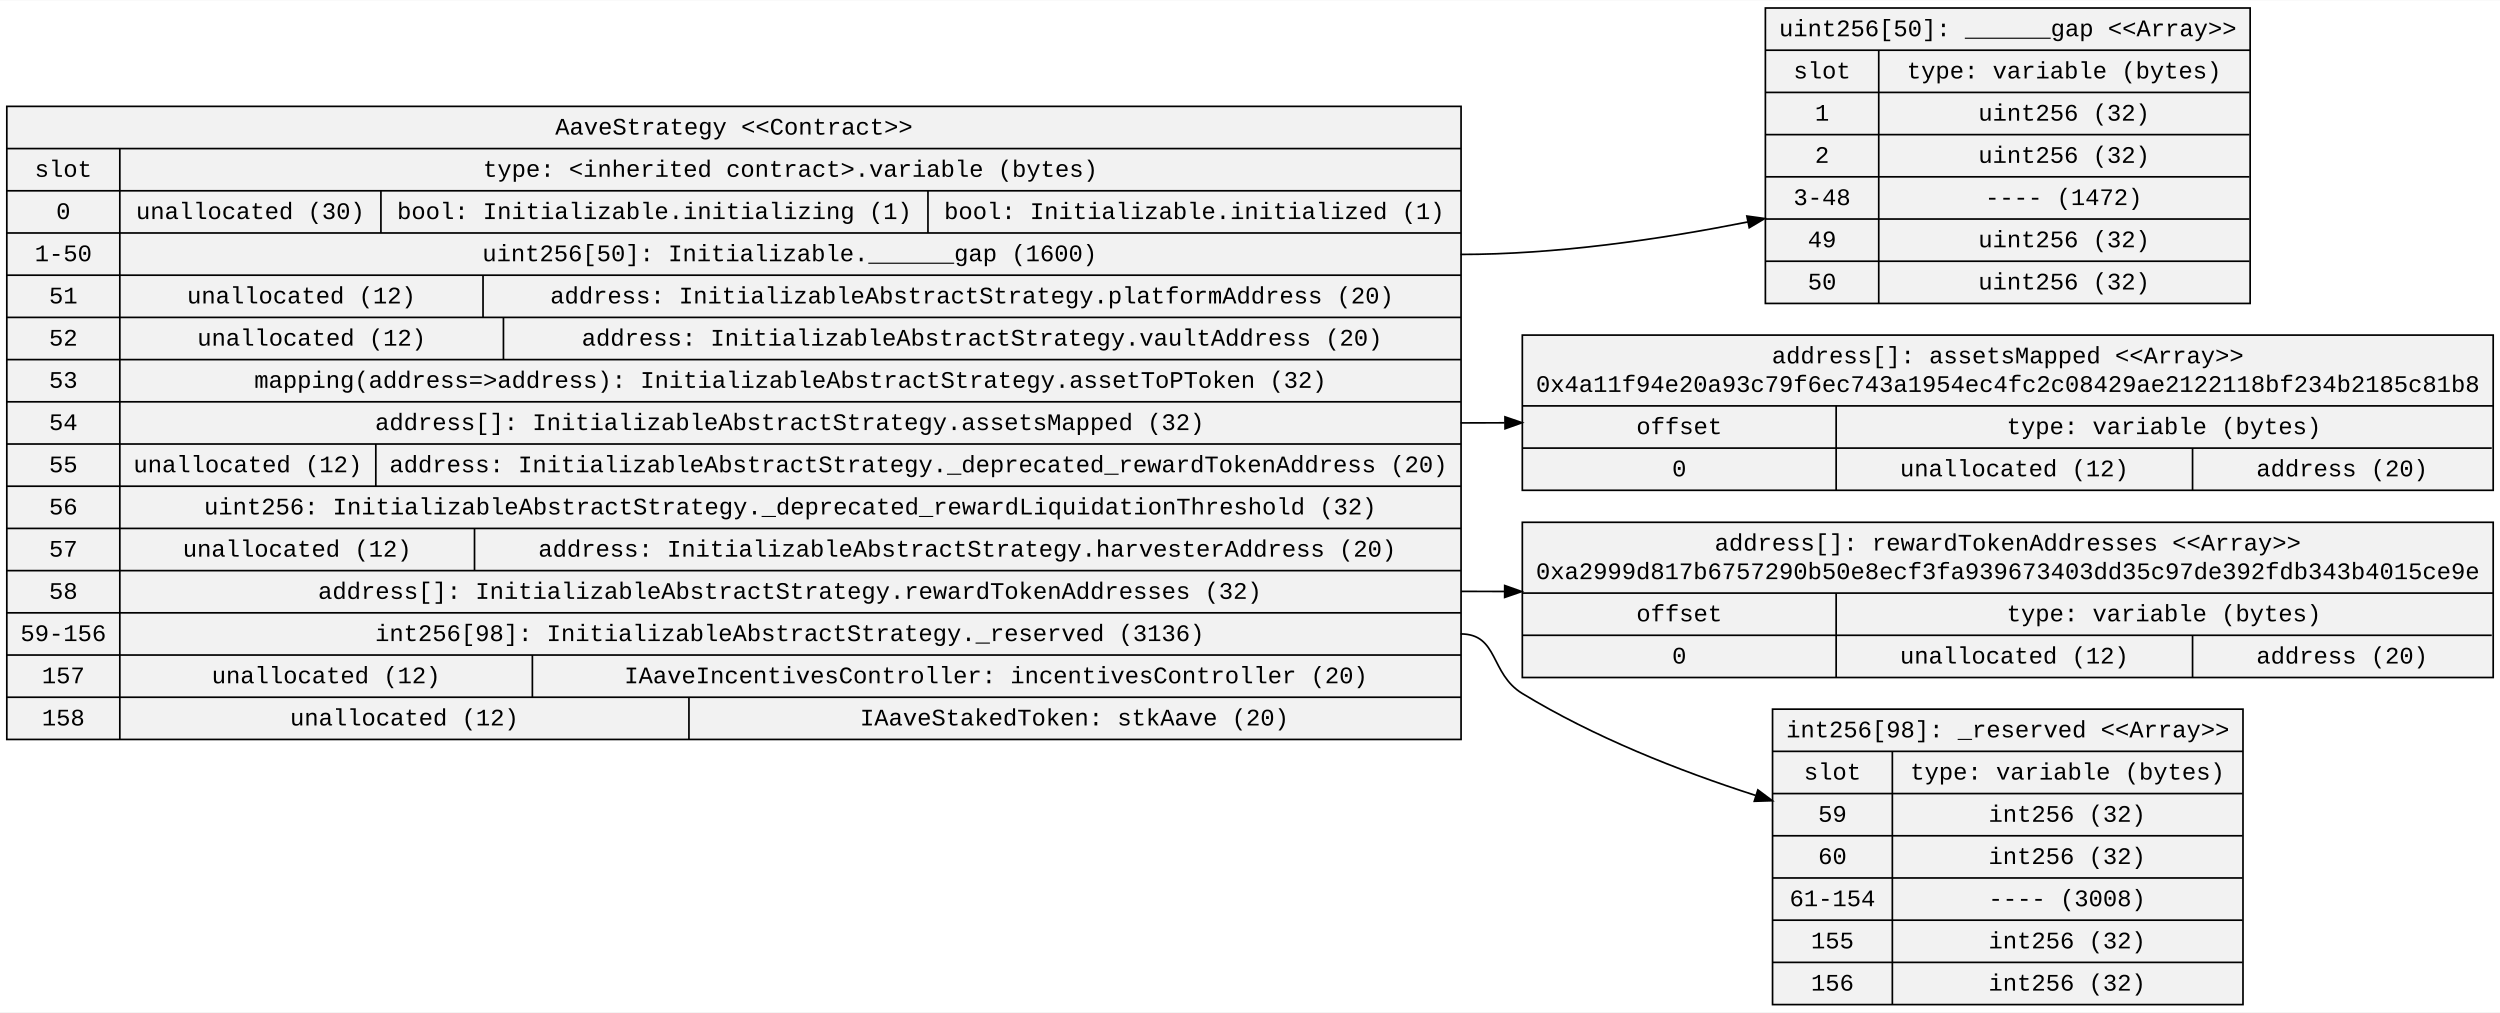
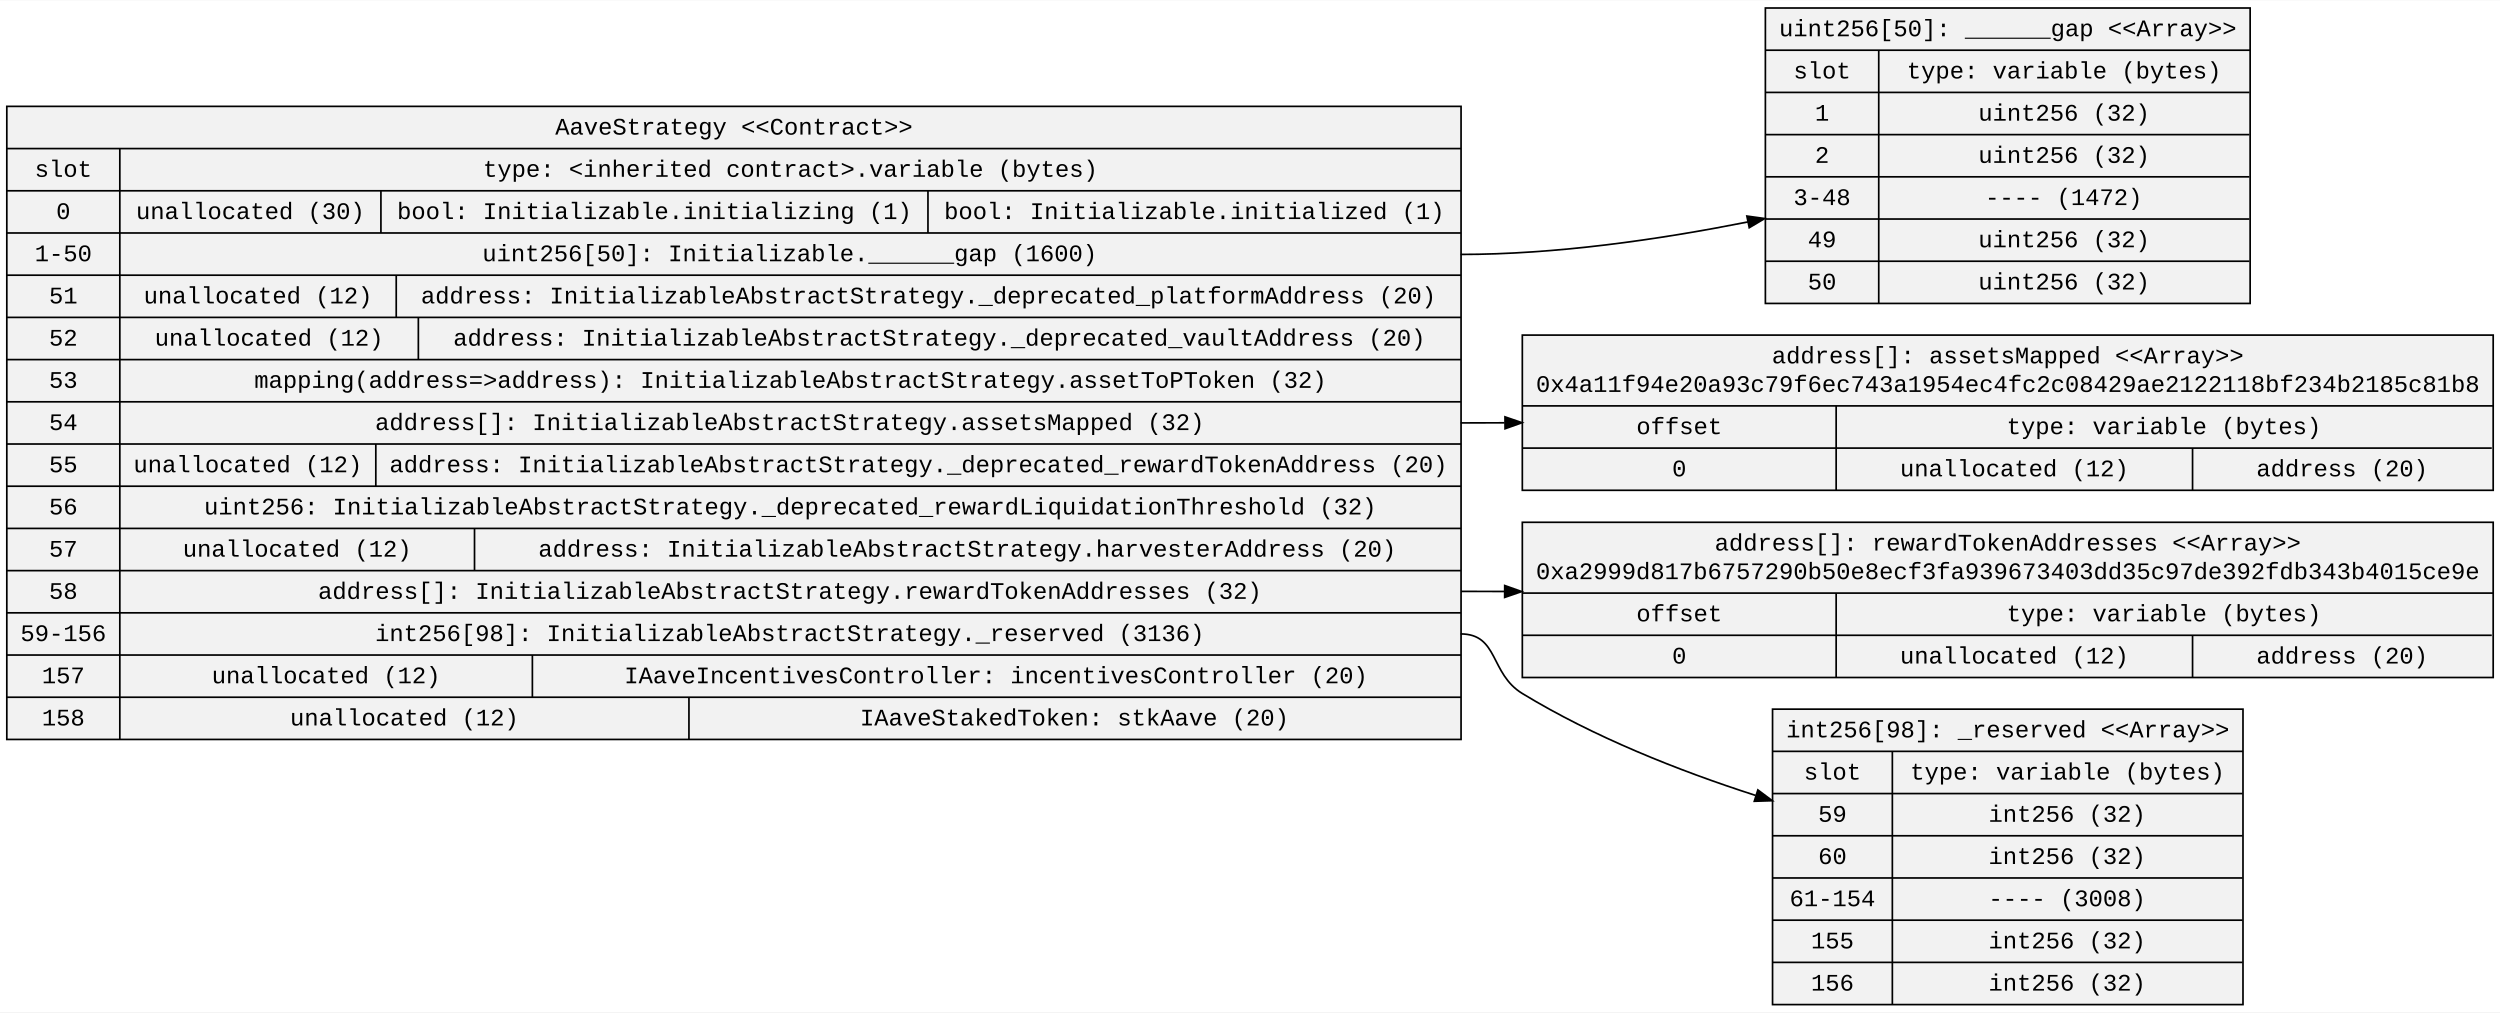
<svg xmlns="http://www.w3.org/2000/svg" width="1469pt" height="595pt" viewBox="0.00 0.00 1469.02 594.60">
  <g id="graph0" class="graph" transform="scale(1 1) rotate(0) translate(4 590.6)">
    <polygon fill="white" stroke="transparent" points="-4,4 -4,-590.6 1465.02,-590.6 1465.02,4 -4,4" />
    <g id="node1" class="node">
      <polygon fill="#f2f2f2" stroke="black" points="0,-156.3 0,-528.3 854.53,-528.3 854.53,-156.3 0,-156.3" />
      <text text-anchor="middle" x="427.27" y="-511.7" font-family="Courier New" font-size="14.00">AaveStrategy &lt;&lt;Contract&gt;&gt;</text>
      <polyline fill="none" stroke="black" points="0,-503.5 854.53,-503.5 " />
      <text text-anchor="middle" x="33.2" y="-486.9" font-family="Courier New" font-size="14.00">slot</text>
      <polyline fill="none" stroke="black" points="0,-478.7 66.41,-478.7 " />
      <text text-anchor="middle" x="33.2" y="-462.1" font-family="Courier New" font-size="14.00">0</text>
      <polyline fill="none" stroke="black" points="0,-453.9 66.41,-453.9 " />
      <text text-anchor="middle" x="33.2" y="-437.3" font-family="Courier New" font-size="14.00">1-50</text>
      <polyline fill="none" stroke="black" points="0,-429.1 66.41,-429.1 " />
      <text text-anchor="middle" x="33.2" y="-412.5" font-family="Courier New" font-size="14.00">51</text>
      <polyline fill="none" stroke="black" points="0,-404.3 66.41,-404.3 " />
      <text text-anchor="middle" x="33.2" y="-387.7" font-family="Courier New" font-size="14.00">52</text>
      <polyline fill="none" stroke="black" points="0,-379.5 66.41,-379.5 " />
      <text text-anchor="middle" x="33.2" y="-362.9" font-family="Courier New" font-size="14.00">53</text>
      <polyline fill="none" stroke="black" points="0,-354.7 66.41,-354.7 " />
      <text text-anchor="middle" x="33.2" y="-338.1" font-family="Courier New" font-size="14.00">54</text>
      <polyline fill="none" stroke="black" points="0,-329.9 66.41,-329.9 " />
      <text text-anchor="middle" x="33.2" y="-313.3" font-family="Courier New" font-size="14.00">55</text>
      <polyline fill="none" stroke="black" points="0,-305.1 66.41,-305.1 " />
      <text text-anchor="middle" x="33.2" y="-288.5" font-family="Courier New" font-size="14.00">56</text>
      <polyline fill="none" stroke="black" points="0,-280.3 66.41,-280.3 " />
      <text text-anchor="middle" x="33.2" y="-263.7" font-family="Courier New" font-size="14.00">57</text>
      <polyline fill="none" stroke="black" points="0,-255.5 66.41,-255.5 " />
      <text text-anchor="middle" x="33.2" y="-238.9" font-family="Courier New" font-size="14.00">58</text>
      <polyline fill="none" stroke="black" points="0,-230.7 66.41,-230.7 " />
      <text text-anchor="middle" x="33.2" y="-214.1" font-family="Courier New" font-size="14.00">59-156</text>
      <polyline fill="none" stroke="black" points="0,-205.9 66.41,-205.9 " />
      <text text-anchor="middle" x="33.2" y="-189.3" font-family="Courier New" font-size="14.00">157</text>
      <polyline fill="none" stroke="black" points="0,-181.1 66.41,-181.1 " />
      <text text-anchor="middle" x="33.2" y="-164.5" font-family="Courier New" font-size="14.00">158</text>
      <polyline fill="none" stroke="black" points="66.41,-156.3 66.41,-503.5 " />
      <text text-anchor="middle" x="460.47" y="-486.9" font-family="Courier New" font-size="14.00">type: &lt;inherited contract&gt;.variable (bytes)</text>
      <polyline fill="none" stroke="black" points="66.41,-478.7 854.53,-478.7 " />
      <text text-anchor="middle" x="143.12" y="-462.1" font-family="Courier New" font-size="14.00">unallocated (30)</text>
      <polyline fill="none" stroke="black" points="219.83,-453.9 219.83,-478.7 " />
      <text text-anchor="middle" x="380.55" y="-462.1" font-family="Courier New" font-size="14.00">bool: Initializable.initializing (1)</text>
      <polyline fill="none" stroke="black" points="541.28,-453.9 541.28,-478.7 " />
      <text text-anchor="middle" x="697.8" y="-462.1" font-family="Courier New" font-size="14.00">bool: Initializable.initialized (1)</text>
      <polyline fill="none" stroke="black" points="66.41,-453.9 854.53,-453.9 " />
      <text text-anchor="middle" x="460.04" y="-437.3" font-family="Courier New" font-size="14.00">uint256[50]: Initializable.______gap (1600)</text>
      <polyline fill="none" stroke="black" points="66.41,-429.1 854.53,-429.1 " />
-       <text text-anchor="middle" x="173.12" y="-412.5" font-family="Courier New" font-size="14.00">unallocated (12)</text>
-       <polyline fill="none" stroke="black" points="279.83,-404.3 279.83,-429.1 " />
-       <text text-anchor="middle" x="567.17" y="-412.5" font-family="Courier New" font-size="14.00">address: InitializableAbstractStrategy.platformAddress (20)</text>
+       <text text-anchor="middle" x="147.62" y="-412.5" font-family="Courier New" font-size="14.00">unallocated (12)</text>
+       <polyline fill="none" stroke="black" points="228.83,-404.3 228.83,-429.1 " />
+       <text text-anchor="middle" x="541.58" y="-412.5" font-family="Courier New" font-size="14.00">address: InitializableAbstractStrategy._deprecated_platformAddress (20)</text>
      <polyline fill="none" stroke="black" points="66.41,-404.3 854.53,-404.3 " />
-       <text text-anchor="middle" x="179.12" y="-387.7" font-family="Courier New" font-size="14.00">unallocated (12)</text>
-       <polyline fill="none" stroke="black" points="291.83,-379.5 291.83,-404.3 " />
-       <text text-anchor="middle" x="573.07" y="-387.7" font-family="Courier New" font-size="14.00">address: InitializableAbstractStrategy.vaultAddress (20)</text>
+       <text text-anchor="middle" x="154.12" y="-387.7" font-family="Courier New" font-size="14.00">unallocated (12)</text>
+       <polyline fill="none" stroke="black" points="241.83,-379.5 241.83,-404.3 " />
+       <text text-anchor="middle" x="547.98" y="-387.7" font-family="Courier New" font-size="14.00">address: InitializableAbstractStrategy._deprecated_vaultAddress (20)</text>
      <polyline fill="none" stroke="black" points="66.41,-379.5 854.53,-379.5 " />
      <text text-anchor="middle" x="460.46" y="-362.9" font-family="Courier New" font-size="14.00">mapping(address=&gt;address): InitializableAbstractStrategy.assetToPToken (32)</text>
      <polyline fill="none" stroke="black" points="66.41,-354.7 854.53,-354.7 " />
      <text text-anchor="middle" x="460.05" y="-338.1" font-family="Courier New" font-size="14.00">address[]: InitializableAbstractStrategy.assetsMapped (32)</text>
      <polyline fill="none" stroke="black" points="66.41,-329.9 854.53,-329.9 " />
      <text text-anchor="middle" x="141.62" y="-313.3" font-family="Courier New" font-size="14.00">unallocated (12)</text>
      <polyline fill="none" stroke="black" points="216.83,-305.1 216.83,-329.9 " />
      <text text-anchor="middle" x="535.68" y="-313.3" font-family="Courier New" font-size="14.00">address: InitializableAbstractStrategy._deprecated_rewardTokenAddress (20)</text>
      <polyline fill="none" stroke="black" points="66.41,-305.1 854.53,-305.1 " />
      <text text-anchor="middle" x="460.36" y="-288.5" font-family="Courier New" font-size="14.00">uint256: InitializableAbstractStrategy._deprecated_rewardLiquidationThreshold (32)</text>
      <polyline fill="none" stroke="black" points="66.41,-280.3 854.53,-280.3 " />
      <text text-anchor="middle" x="170.62" y="-263.7" font-family="Courier New" font-size="14.00">unallocated (12)</text>
      <polyline fill="none" stroke="black" points="274.83,-255.5 274.83,-280.3 " />
      <text text-anchor="middle" x="564.37" y="-263.7" font-family="Courier New" font-size="14.00">address: InitializableAbstractStrategy.harvesterAddress (20)</text>
      <polyline fill="none" stroke="black" points="66.41,-255.5 854.53,-255.5 " />
      <text text-anchor="middle" x="460.15" y="-238.9" font-family="Courier New" font-size="14.00">address[]: InitializableAbstractStrategy.rewardTokenAddresses (32)</text>
      <polyline fill="none" stroke="black" points="66.41,-230.7 854.53,-230.7 " />
      <text text-anchor="middle" x="460.05" y="-214.1" font-family="Courier New" font-size="14.00">int256[98]: InitializableAbstractStrategy._reserved (3136)</text>
      <polyline fill="none" stroke="black" points="66.41,-205.9 854.53,-205.9 " />
      <text text-anchor="middle" x="187.62" y="-189.3" font-family="Courier New" font-size="14.00">unallocated (12)</text>
      <polyline fill="none" stroke="black" points="308.83,-181.1 308.83,-205.9 " />
      <text text-anchor="middle" x="581.27" y="-189.3" font-family="Courier New" font-size="14.00">IAaveIncentivesController: incentivesController (20)</text>
      <polyline fill="none" stroke="black" points="66.41,-181.1 854.53,-181.1 " />
      <text text-anchor="middle" x="233.62" y="-164.5" font-family="Courier New" font-size="14.00">unallocated (12)</text>
      <polyline fill="none" stroke="black" points="400.83,-156.3 400.83,-181.1 " />
      <text text-anchor="middle" x="627.35" y="-164.5" font-family="Courier New" font-size="14.00">IAaveStakedToken: stkAave (20)</text>
    </g>
    <g id="node2" class="node">
      <polygon fill="#f2f2f2" stroke="black" points="1033.35,-412.5 1033.35,-586.1 1318.2,-586.1 1318.2,-412.5 1033.35,-412.5" />
      <text text-anchor="middle" x="1175.78" y="-569.5" font-family="Courier New" font-size="14.00">uint256[50]: ______gap &lt;&lt;Array&gt;&gt;</text>
      <polyline fill="none" stroke="black" points="1033.35,-561.3 1318.2,-561.3 " />
      <text text-anchor="middle" x="1066.66" y="-544.7" font-family="Courier New" font-size="14.00">slot</text>
      <polyline fill="none" stroke="black" points="1033.35,-536.5 1099.96,-536.5 " />
      <text text-anchor="middle" x="1066.66" y="-519.9" font-family="Courier New" font-size="14.00">1</text>
      <polyline fill="none" stroke="black" points="1033.35,-511.7 1099.96,-511.7 " />
      <text text-anchor="middle" x="1066.66" y="-495.1" font-family="Courier New" font-size="14.00">2</text>
      <polyline fill="none" stroke="black" points="1033.35,-486.9 1099.96,-486.9 " />
      <text text-anchor="middle" x="1066.66" y="-470.3" font-family="Courier New" font-size="14.00">3-48</text>
      <polyline fill="none" stroke="black" points="1033.35,-462.1 1099.96,-462.1 " />
      <text text-anchor="middle" x="1066.66" y="-445.5" font-family="Courier New" font-size="14.00">49</text>
      <polyline fill="none" stroke="black" points="1033.35,-437.3 1099.96,-437.3 " />
      <text text-anchor="middle" x="1066.66" y="-420.7" font-family="Courier New" font-size="14.00">50</text>
      <polyline fill="none" stroke="black" points="1099.96,-412.5 1099.96,-561.3 " />
      <text text-anchor="middle" x="1208.88" y="-544.7" font-family="Courier New" font-size="14.00">type: variable (bytes)</text>
      <polyline fill="none" stroke="black" points="1099.96,-536.5 1317.79,-536.5 " />
      <text text-anchor="middle" x="1208.87" y="-519.9" font-family="Courier New" font-size="14.00">uint256 (32)</text>
      <polyline fill="none" stroke="black" points="1099.96,-511.7 1317.79,-511.7 " />
      <text text-anchor="middle" x="1208.87" y="-495.1" font-family="Courier New" font-size="14.00">uint256 (32)</text>
      <polyline fill="none" stroke="black" points="1099.96,-486.9 1317.79,-486.9 " />
      <text text-anchor="middle" x="1208.67" y="-470.3" font-family="Courier New" font-size="14.00">---- (1472)</text>
      <polyline fill="none" stroke="black" points="1099.96,-462.1 1317.79,-462.1 " />
      <text text-anchor="middle" x="1208.87" y="-445.5" font-family="Courier New" font-size="14.00">uint256 (32)</text>
      <polyline fill="none" stroke="black" points="1099.96,-437.3 1317.79,-437.3 " />
      <text text-anchor="middle" x="1208.87" y="-420.7" font-family="Courier New" font-size="14.00">uint256 (32)</text>
    </g>
    <g id="edge1" class="edge">
      <path fill="none" stroke="black" d="M854.27,-441.3C909.9,-441.3 970.1,-449.87 1023.15,-460.41" />
      <polygon fill="black" stroke="black" points="1022.47,-463.85 1032.97,-462.4 1023.87,-456.99 1022.47,-463.85" />
    </g>
    <g id="node3" class="node">
      <polygon fill="#f2f2f2" stroke="black" points="890.53,-302.7 890.53,-393.9 1461.02,-393.9 1461.02,-302.7 890.53,-302.7" />
      <text text-anchor="middle" x="1175.78" y="-377.3" font-family="Courier New" font-size="14.00">address[]: assetsMapped &lt;&lt;Array&gt;&gt;</text>
      <text text-anchor="middle" x="1175.78" y="-360.5" font-family="Courier New" font-size="14.00">0x4a11f94e20a93c79f6ec743a1954ec4fc2c08429ae2122118bf234b2185c81b8</text>
      <polyline fill="none" stroke="black" points="890.53,-352.3 1461.02,-352.3 " />
      <text text-anchor="middle" x="982.74" y="-335.7" font-family="Courier New" font-size="14.00">offset</text>
      <polyline fill="none" stroke="black" points="890.53,-327.5 1074.94,-327.5 " />
      <text text-anchor="middle" x="982.74" y="-310.9" font-family="Courier New" font-size="14.00">0</text>
      <polyline fill="none" stroke="black" points="1074.94,-302.7 1074.94,-352.3 " />
      <text text-anchor="middle" x="1267.56" y="-335.7" font-family="Courier New" font-size="14.00">type: variable (bytes)</text>
      <polyline fill="none" stroke="black" points="1074.94,-327.5 1460.18,-327.5 " />
      <text text-anchor="middle" x="1179.65" y="-310.9" font-family="Courier New" font-size="14.00">unallocated (12)</text>
      <polyline fill="none" stroke="black" points="1284.36,-302.7 1284.36,-327.5 " />
      <text text-anchor="middle" x="1372.27" y="-310.9" font-family="Courier New" font-size="14.00">address (20)</text>
    </g>
    <g id="edge2" class="edge">
      <path fill="none" stroke="black" d="M854.27,-342.3C862.77,-342.3 871.39,-342.32 880.1,-342.36" />
      <polygon fill="black" stroke="black" points="880.34,-345.86 890.36,-342.42 880.38,-338.86 880.34,-345.86" />
    </g>
    <g id="node4" class="node">
      <polygon fill="#f2f2f2" stroke="black" points="890.53,-192.7 890.53,-283.9 1461.02,-283.9 1461.02,-192.7 890.53,-192.7" />
      <text text-anchor="middle" x="1175.78" y="-267.3" font-family="Courier New" font-size="14.00">address[]: rewardTokenAddresses &lt;&lt;Array&gt;&gt;</text>
      <text text-anchor="middle" x="1175.78" y="-250.5" font-family="Courier New" font-size="14.00">0xa2999d817b6757290b50e8ecf3fa939673403dd35c97de392fdb343b4015ce9e</text>
      <polyline fill="none" stroke="black" points="890.53,-242.3 1461.02,-242.3 " />
      <text text-anchor="middle" x="982.74" y="-225.7" font-family="Courier New" font-size="14.00">offset</text>
      <polyline fill="none" stroke="black" points="890.53,-217.5 1074.94,-217.5 " />
      <text text-anchor="middle" x="982.74" y="-200.9" font-family="Courier New" font-size="14.00">0</text>
      <polyline fill="none" stroke="black" points="1074.94,-192.7 1074.94,-242.3 " />
      <text text-anchor="middle" x="1267.56" y="-225.7" font-family="Courier New" font-size="14.00">type: variable (bytes)</text>
      <polyline fill="none" stroke="black" points="1074.94,-217.5 1460.18,-217.5 " />
      <text text-anchor="middle" x="1179.65" y="-200.9" font-family="Courier New" font-size="14.00">unallocated (12)</text>
      <polyline fill="none" stroke="black" points="1284.36,-192.7 1284.36,-217.5 " />
      <text text-anchor="middle" x="1372.27" y="-200.9" font-family="Courier New" font-size="14.00">address (20)</text>
    </g>
    <g id="edge3" class="edge">
      <path fill="none" stroke="black" d="M854.53,-243.3C862.92,-243.3 871.44,-243.28 880.04,-243.25" />
      <polygon fill="black" stroke="black" points="880.18,-246.75 890.16,-243.2 880.15,-239.75 880.18,-246.75" />
    </g>
    <g id="node5" class="node">
      <polygon fill="#f2f2f2" stroke="black" points="1037.56,-0.5 1037.56,-174.1 1314,-174.1 1314,-0.5 1037.56,-0.5" />
      <text text-anchor="middle" x="1175.78" y="-157.5" font-family="Courier New" font-size="14.00">int256[98]: _reserved &lt;&lt;Array&gt;&gt;</text>
      <polyline fill="none" stroke="black" points="1037.56,-149.3 1314,-149.3 " />
      <text text-anchor="middle" x="1072.76" y="-132.7" font-family="Courier New" font-size="14.00">slot</text>
      <polyline fill="none" stroke="black" points="1037.56,-124.5 1107.96,-124.5 " />
      <text text-anchor="middle" x="1072.76" y="-107.9" font-family="Courier New" font-size="14.00">59</text>
      <polyline fill="none" stroke="black" points="1037.56,-99.7 1107.96,-99.7 " />
      <text text-anchor="middle" x="1072.76" y="-83.1" font-family="Courier New" font-size="14.00">60</text>
      <polyline fill="none" stroke="black" points="1037.56,-74.9 1107.96,-74.9 " />
      <text text-anchor="middle" x="1072.76" y="-58.3" font-family="Courier New" font-size="14.00">61-154</text>
      <polyline fill="none" stroke="black" points="1037.56,-50.1 1107.96,-50.1 " />
      <text text-anchor="middle" x="1072.76" y="-33.5" font-family="Courier New" font-size="14.00">155</text>
      <polyline fill="none" stroke="black" points="1037.56,-25.3 1107.96,-25.3 " />
      <text text-anchor="middle" x="1072.76" y="-8.7" font-family="Courier New" font-size="14.00">156</text>
      <polyline fill="none" stroke="black" points="1107.96,-0.5 1107.96,-149.3 " />
      <text text-anchor="middle" x="1210.88" y="-132.7" font-family="Courier New" font-size="14.00">type: variable (bytes)</text>
      <polyline fill="none" stroke="black" points="1107.96,-124.5 1313.79,-124.5 " />
      <text text-anchor="middle" x="1210.67" y="-107.9" font-family="Courier New" font-size="14.00">int256 (32)</text>
      <polyline fill="none" stroke="black" points="1107.96,-99.7 1313.79,-99.7 " />
      <text text-anchor="middle" x="1210.67" y="-83.1" font-family="Courier New" font-size="14.00">int256 (32)</text>
      <polyline fill="none" stroke="black" points="1107.96,-74.9 1313.79,-74.9 " />
      <text text-anchor="middle" x="1210.67" y="-58.3" font-family="Courier New" font-size="14.00">---- (3008)</text>
      <polyline fill="none" stroke="black" points="1107.96,-50.1 1313.79,-50.1 " />
      <text text-anchor="middle" x="1210.67" y="-33.5" font-family="Courier New" font-size="14.00">int256 (32)</text>
      <polyline fill="none" stroke="black" points="1107.96,-25.3 1313.79,-25.3 " />
      <text text-anchor="middle" x="1210.67" y="-8.7" font-family="Courier New" font-size="14.00">int256 (32)</text>
    </g>
    <g id="edge4" class="edge">
      <path fill="none" stroke="black" d="M854.27,-218.3C876.67,-218.3 871.4,-194.94 890.53,-183.3 932.38,-157.83 981.85,-138.12 1027.69,-123.37" />
      <polygon fill="black" stroke="black" points="1028.94,-126.65 1037.42,-120.3 1026.83,-119.97 1028.94,-126.65" />
    </g>
  </g>
</svg>
